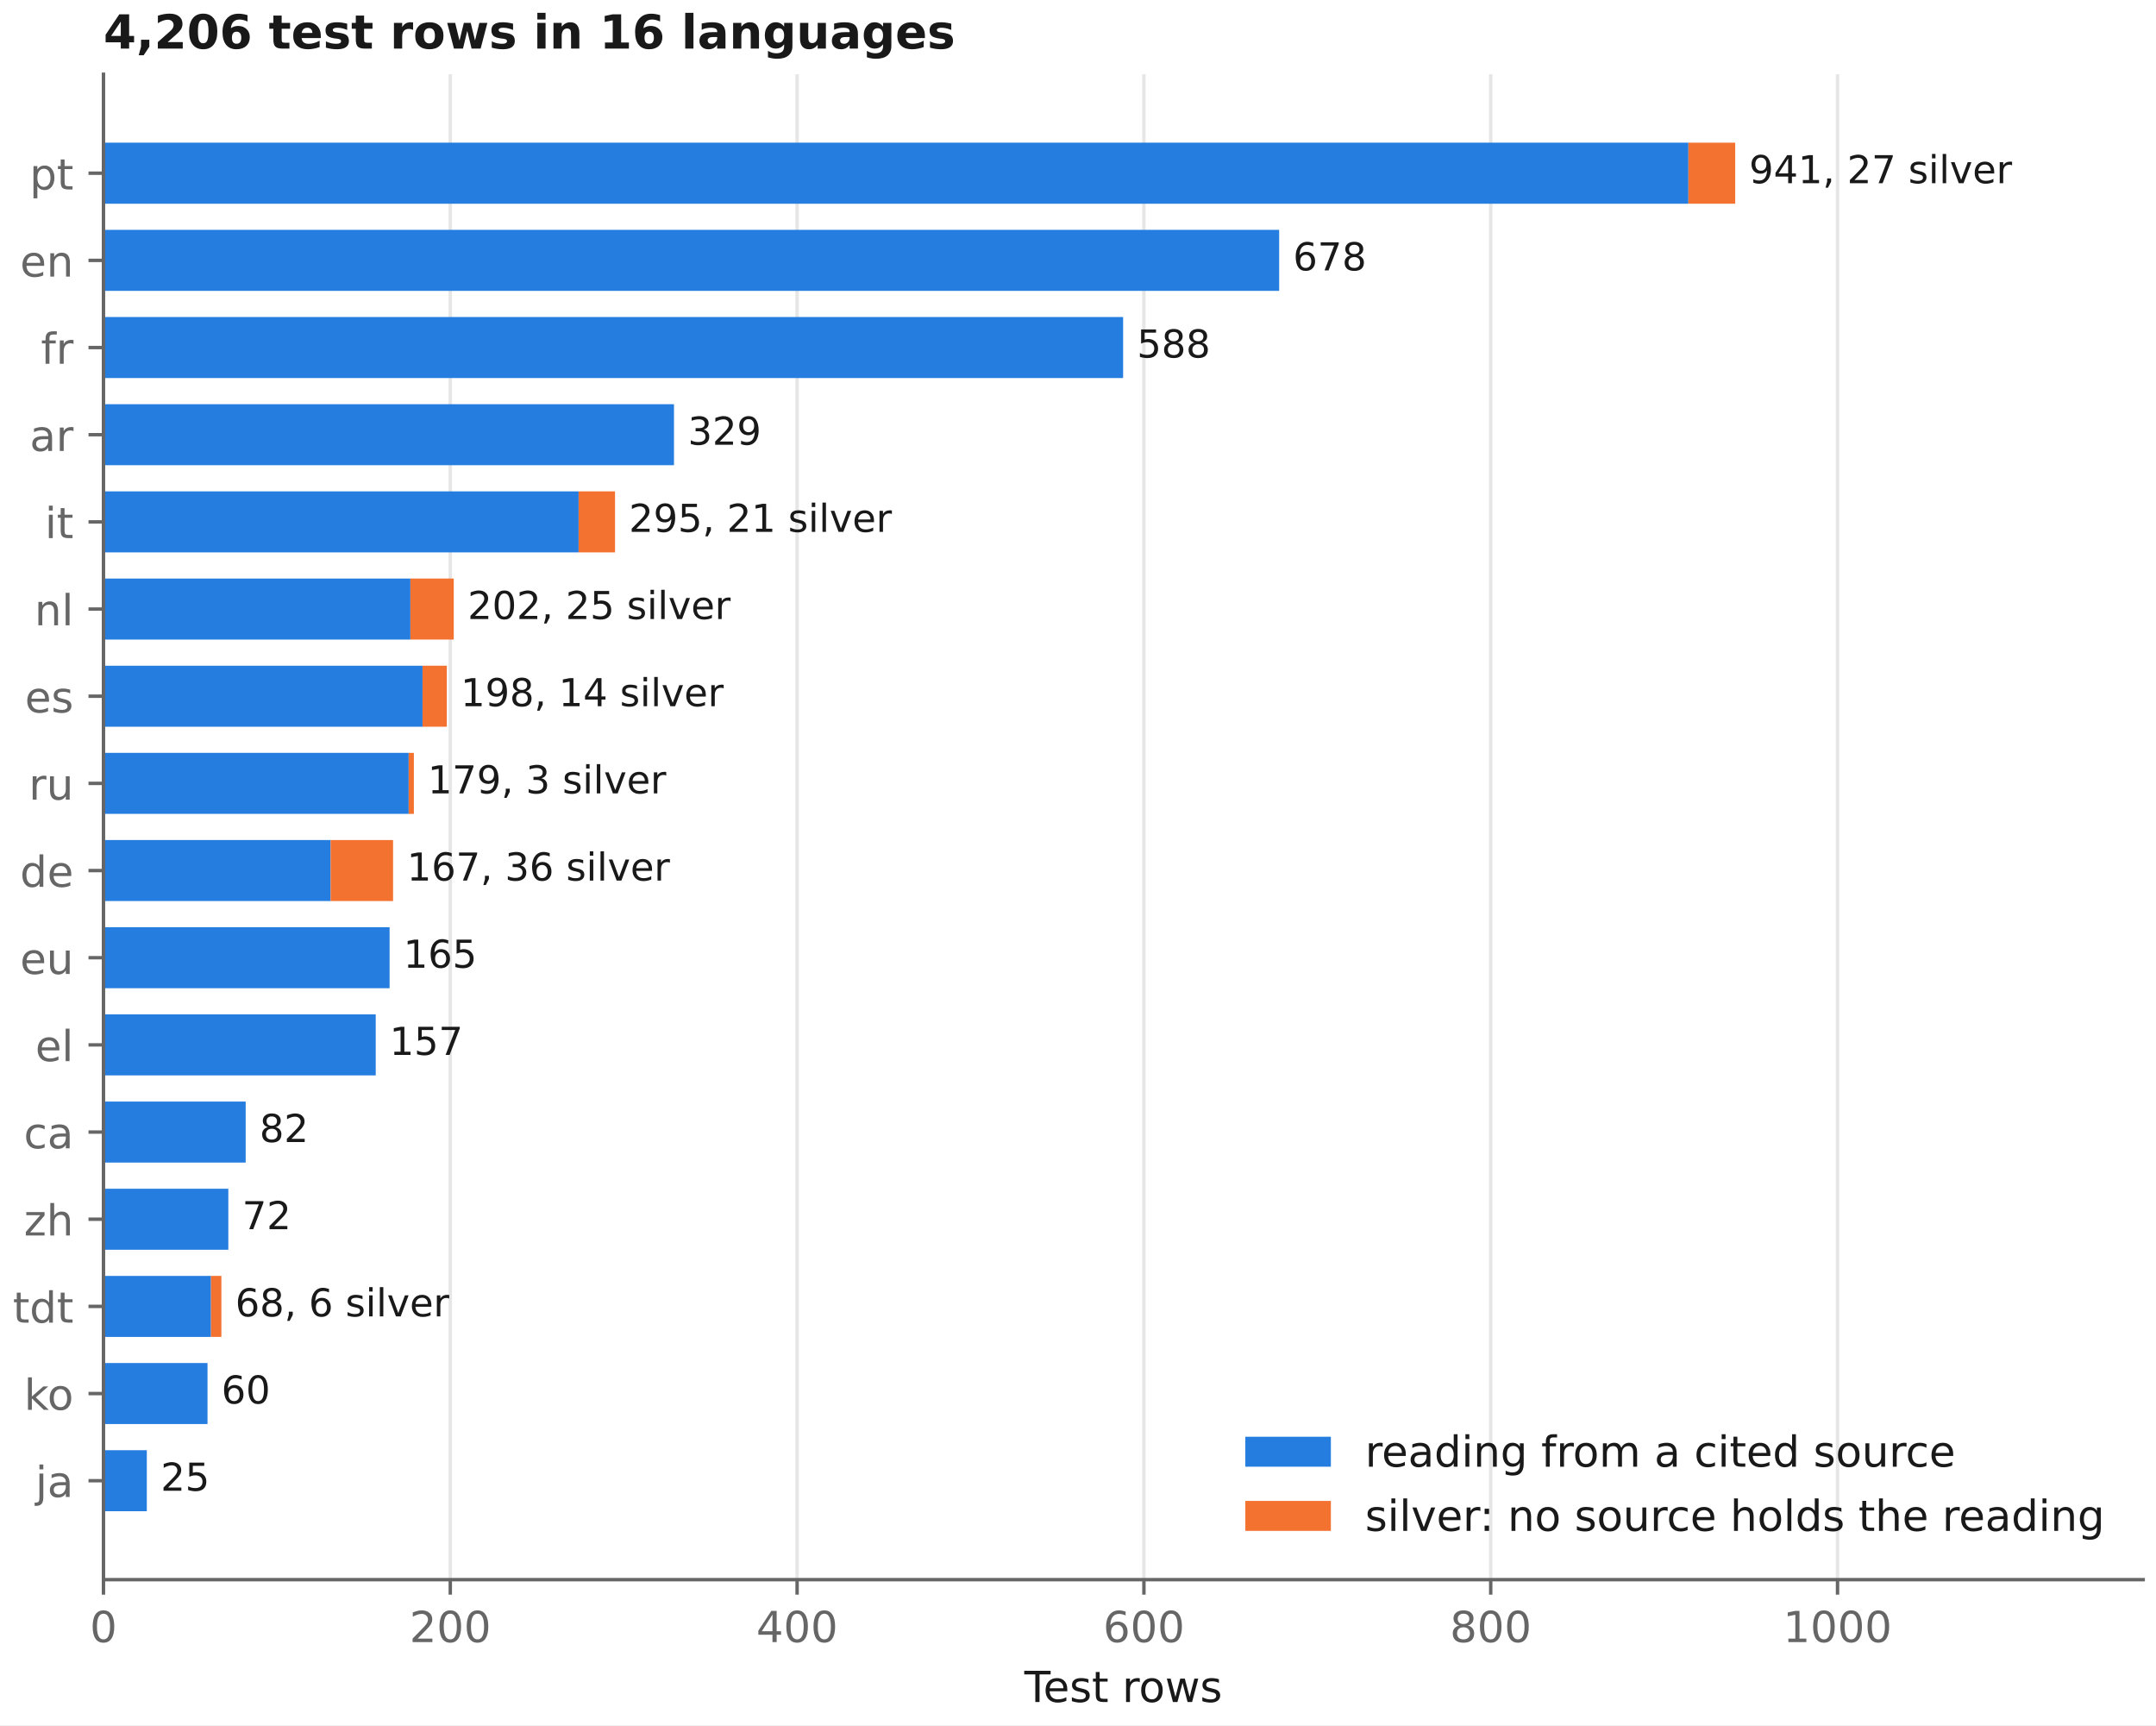
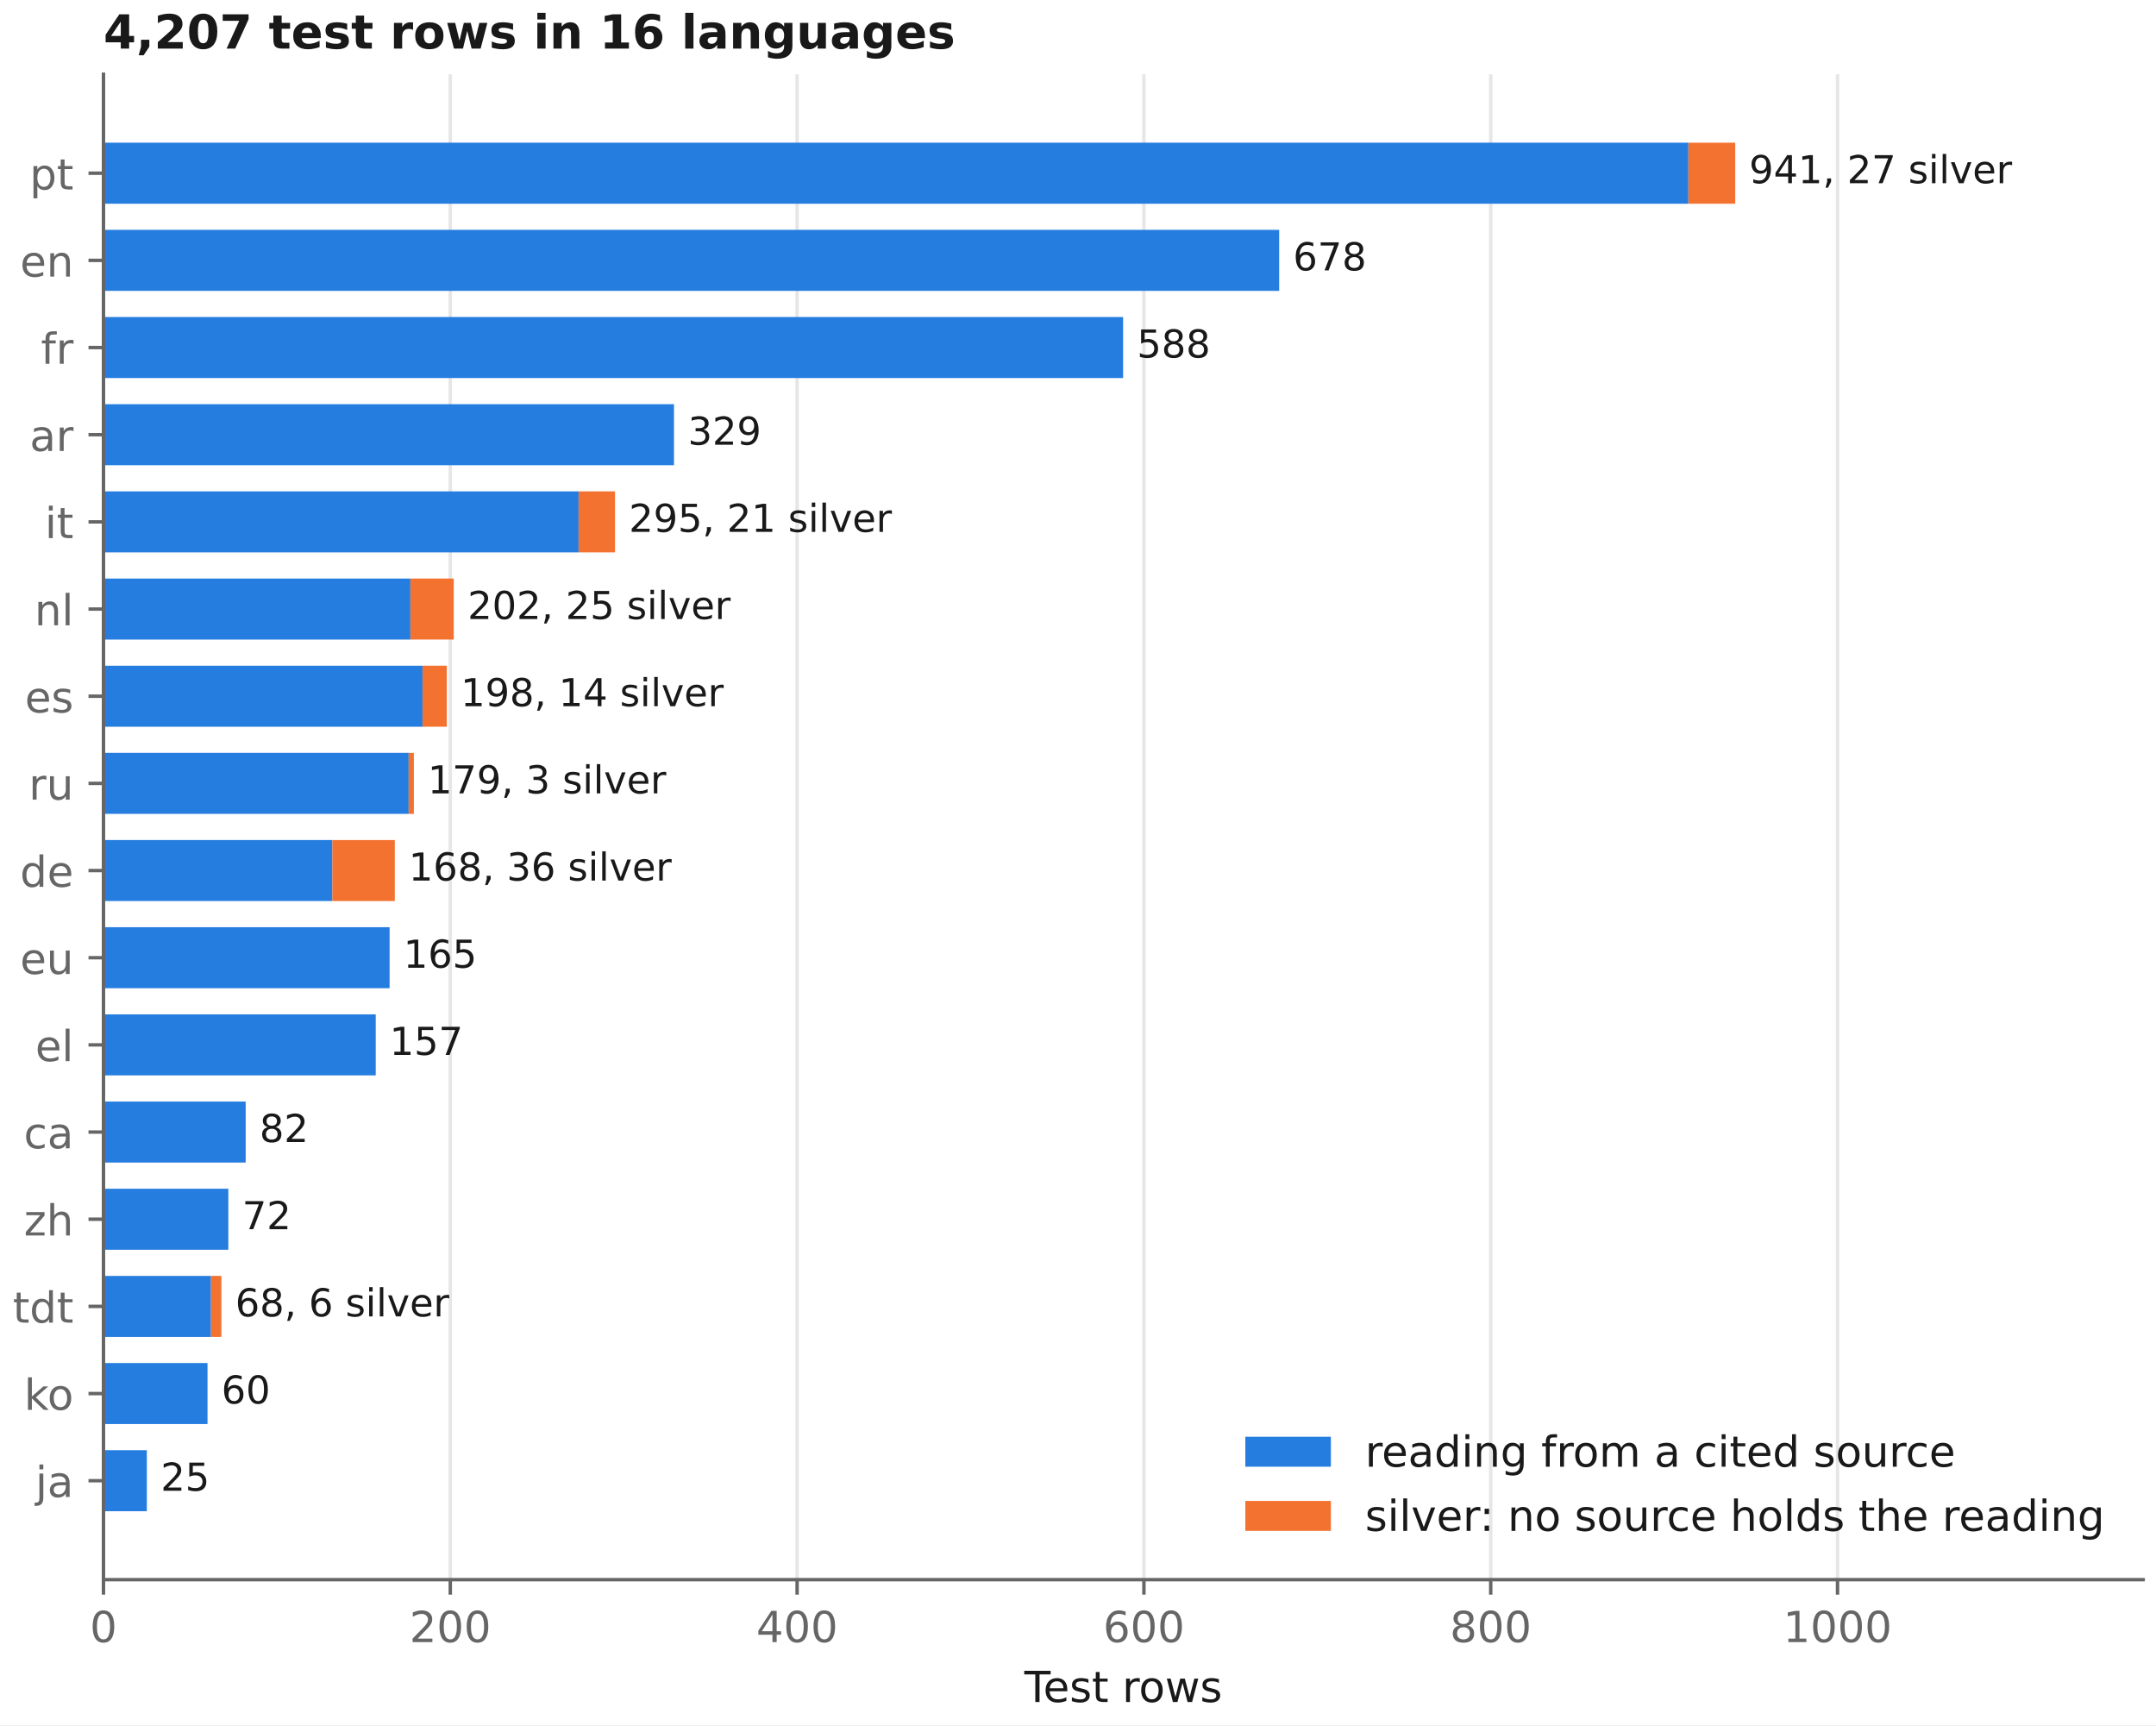
<svg xmlns="http://www.w3.org/2000/svg" xmlns:xlink="http://www.w3.org/1999/xlink" width="504pt" height="403.2pt" viewBox="0 0 504 403.2" version="1.1">
  <defs>
    <style type="text/css">*{stroke-linejoin: round; stroke-linecap: butt}</style>
  </defs>
  <g id="figure_1">
    <g id="patch_1">
      <path d="M 0 403.2  L 504 403.2  L 504 0  L 0 0  z " style="fill: #ffffff" />
    </g>
    <g id="axes_1">
      <g id="patch_2">
        <path d="M 24.189 369.2  L 501 369.2  L 501 17.359  L 24.189 17.359  z " style="fill: #ffffff" />
      </g>
      <g id="matplotlib.axis_1">
        <g id="xtick_1">
          <g id="line2d_1">
            <path d="M 24.189 369.2  L 24.189 17.359  " clip-path="url(#paf723ce318)" style="fill: none; stroke: #e6e6e6; stroke-width: 0.8; stroke-linecap: square" />
          </g>
          <g id="line2d_2">
            <defs>
              <path id="m0db574f044" d="M 0 0  L 0 3.5  " style="stroke: #666666; stroke-width: 0.8" />
            </defs>
            <g>
              <use xlink:href="#m0db574f044" x="24.189" y="369.2" style="fill: #666666; stroke: #666666; stroke-width: 0.8" />
            </g>
          </g>
          <g id="text_1">
            <text style="font-size: 10px; font-family: 'DejaVu Sans', 'Bitstream Vera Sans', 'Computer Modern Sans Serif', 'Lucida Grande', 'Verdana', 'Geneva', 'Lucid', 'Arial', 'Helvetica', 'Avant Garde', sans-serif; text-anchor: middle; fill: #666666" x="24.189" y="383.797" transform="rotate(-0 24.1893 383.7974)">0</text>
          </g>
        </g>
        <g id="xtick_2">
          <g id="line2d_3">
            <path d="M 105.262 369.2  L 105.262 17.359  " clip-path="url(#paf723ce318)" style="fill: none; stroke: #e6e6e6; stroke-width: 0.8; stroke-linecap: square" />
          </g>
          <g id="line2d_4">
            <g>
              <use xlink:href="#m0db574f044" x="105.262" y="369.2" style="fill: #666666; stroke: #666666; stroke-width: 0.8" />
            </g>
          </g>
          <g id="text_2">
            <text style="font-size: 10px; font-family: 'DejaVu Sans', 'Bitstream Vera Sans', 'Computer Modern Sans Serif', 'Lucida Grande', 'Verdana', 'Geneva', 'Lucid', 'Arial', 'Helvetica', 'Avant Garde', sans-serif; text-anchor: middle; fill: #666666" x="105.262" y="383.797" transform="rotate(-0 105.2623 383.7974)">200</text>
          </g>
        </g>
        <g id="xtick_3">
          <g id="line2d_5">
            <path d="M 186.335 369.2  L 186.335 17.359  " clip-path="url(#paf723ce318)" style="fill: none; stroke: #e6e6e6; stroke-width: 0.8; stroke-linecap: square" />
          </g>
          <g id="line2d_6">
            <g>
              <use xlink:href="#m0db574f044" x="186.335" y="369.2" style="fill: #666666; stroke: #666666; stroke-width: 0.8" />
            </g>
          </g>
          <g id="text_3">
            <text style="font-size: 10px; font-family: 'DejaVu Sans', 'Bitstream Vera Sans', 'Computer Modern Sans Serif', 'Lucida Grande', 'Verdana', 'Geneva', 'Lucid', 'Arial', 'Helvetica', 'Avant Garde', sans-serif; text-anchor: middle; fill: #666666" x="186.335" y="383.797" transform="rotate(-0 186.3353 383.7974)">400</text>
          </g>
        </g>
        <g id="xtick_4">
          <g id="line2d_7">
            <path d="M 267.408 369.2  L 267.408 17.359  " clip-path="url(#paf723ce318)" style="fill: none; stroke: #e6e6e6; stroke-width: 0.8; stroke-linecap: square" />
          </g>
          <g id="line2d_8">
            <g>
              <use xlink:href="#m0db574f044" x="267.408" y="369.2" style="fill: #666666; stroke: #666666; stroke-width: 0.8" />
            </g>
          </g>
          <g id="text_4">
            <text style="font-size: 10px; font-family: 'DejaVu Sans', 'Bitstream Vera Sans', 'Computer Modern Sans Serif', 'Lucida Grande', 'Verdana', 'Geneva', 'Lucid', 'Arial', 'Helvetica', 'Avant Garde', sans-serif; text-anchor: middle; fill: #666666" x="267.408" y="383.797" transform="rotate(-0 267.4082 383.7974)">600</text>
          </g>
        </g>
        <g id="xtick_5">
          <g id="line2d_9">
            <path d="M 348.481 369.2  L 348.481 17.359  " clip-path="url(#paf723ce318)" style="fill: none; stroke: #e6e6e6; stroke-width: 0.8; stroke-linecap: square" />
          </g>
          <g id="line2d_10">
            <g>
              <use xlink:href="#m0db574f044" x="348.481" y="369.2" style="fill: #666666; stroke: #666666; stroke-width: 0.8" />
            </g>
          </g>
          <g id="text_5">
            <text style="font-size: 10px; font-family: 'DejaVu Sans', 'Bitstream Vera Sans', 'Computer Modern Sans Serif', 'Lucida Grande', 'Verdana', 'Geneva', 'Lucid', 'Arial', 'Helvetica', 'Avant Garde', sans-serif; text-anchor: middle; fill: #666666" x="348.481" y="383.797" transform="rotate(-0 348.4812 383.7974)">800</text>
          </g>
        </g>
        <g id="xtick_6">
          <g id="line2d_11">
            <path d="M 429.554 369.2  L 429.554 17.359  " clip-path="url(#paf723ce318)" style="fill: none; stroke: #e6e6e6; stroke-width: 0.8; stroke-linecap: square" />
          </g>
          <g id="line2d_12">
            <g>
              <use xlink:href="#m0db574f044" x="429.554" y="369.2" style="fill: #666666; stroke: #666666; stroke-width: 0.8" />
            </g>
          </g>
          <g id="text_6">
            <text style="font-size: 10px; font-family: 'DejaVu Sans', 'Bitstream Vera Sans', 'Computer Modern Sans Serif', 'Lucida Grande', 'Verdana', 'Geneva', 'Lucid', 'Arial', 'Helvetica', 'Avant Garde', sans-serif; text-anchor: middle; fill: #666666" x="429.554" y="383.797" transform="rotate(-0 429.5542 383.7974)">1000</text>
          </g>
        </g>
        <g id="text_7">
          <text style="font-size: 10px; font-family: 'DejaVu Sans', 'Bitstream Vera Sans', 'Computer Modern Sans Serif', 'Lucida Grande', 'Verdana', 'Geneva', 'Lucid', 'Arial', 'Helvetica', 'Avant Garde', sans-serif; text-anchor: middle; fill: #191919" x="262.595" y="397.797" transform="rotate(-0 262.5945 397.7974)">Test rows</text>
        </g>
      </g>
      <g id="matplotlib.axis_2">
        <g id="ytick_1">
          <g id="line2d_13">
            <defs>
              <path id="m9a97e96fcf" d="M 0 0  L -3.5 0  " style="stroke: #666666; stroke-width: 0.8" />
            </defs>
            <g>
              <use xlink:href="#m9a97e96fcf" x="24.189" y="346.076" style="fill: #666666; stroke: #666666; stroke-width: 0.8" />
            </g>
          </g>
          <g id="text_8">
            <text style="font-size: 10px; font-family: 'DejaVu Sans', 'Bitstream Vera Sans', 'Computer Modern Sans Serif', 'Lucida Grande', 'Verdana', 'Geneva', 'Lucid', 'Arial', 'Helvetica', 'Avant Garde', sans-serif; text-anchor: end; fill: #666666" x="17.189" y="349.876" transform="rotate(-0 17.1893 349.8757)">ja</text>
          </g>
        </g>
        <g id="ytick_2">
          <g id="line2d_14">
            <g>
              <use xlink:href="#m9a97e96fcf" x="24.189" y="325.703" style="fill: #666666; stroke: #666666; stroke-width: 0.8" />
            </g>
          </g>
          <g id="text_9">
            <text style="font-size: 10px; font-family: 'DejaVu Sans', 'Bitstream Vera Sans', 'Computer Modern Sans Serif', 'Lucida Grande', 'Verdana', 'Geneva', 'Lucid', 'Arial', 'Helvetica', 'Avant Garde', sans-serif; text-anchor: end; fill: #666666" x="17.189" y="329.503" transform="rotate(-0 17.1893 329.5027)">ko</text>
          </g>
        </g>
        <g id="ytick_3">
          <g id="line2d_15">
            <g>
              <use xlink:href="#m9a97e96fcf" x="24.189" y="305.33" style="fill: #666666; stroke: #666666; stroke-width: 0.8" />
            </g>
          </g>
          <g id="text_10">
            <text style="font-size: 10px; font-family: 'DejaVu Sans', 'Bitstream Vera Sans', 'Computer Modern Sans Serif', 'Lucida Grande', 'Verdana', 'Geneva', 'Lucid', 'Arial', 'Helvetica', 'Avant Garde', sans-serif; text-anchor: end; fill: #666666" x="17.189" y="309.13" transform="rotate(-0 17.1893 309.1297)">tdt</text>
          </g>
        </g>
        <g id="ytick_4">
          <g id="line2d_16">
            <g>
              <use xlink:href="#m9a97e96fcf" x="24.189" y="284.958" style="fill: #666666; stroke: #666666; stroke-width: 0.8" />
            </g>
          </g>
          <g id="text_11">
            <text style="font-size: 10px; font-family: 'DejaVu Sans', 'Bitstream Vera Sans', 'Computer Modern Sans Serif', 'Lucida Grande', 'Verdana', 'Geneva', 'Lucid', 'Arial', 'Helvetica', 'Avant Garde', sans-serif; text-anchor: end; fill: #666666" x="17.189" y="288.757" transform="rotate(-0 17.1893 288.7567)">zh</text>
          </g>
        </g>
        <g id="ytick_5">
          <g id="line2d_17">
            <g>
              <use xlink:href="#m9a97e96fcf" x="24.189" y="264.585" style="fill: #666666; stroke: #666666; stroke-width: 0.8" />
            </g>
          </g>
          <g id="text_12">
            <text style="font-size: 10px; font-family: 'DejaVu Sans', 'Bitstream Vera Sans', 'Computer Modern Sans Serif', 'Lucida Grande', 'Verdana', 'Geneva', 'Lucid', 'Arial', 'Helvetica', 'Avant Garde', sans-serif; text-anchor: end; fill: #666666" x="17.189" y="268.383" transform="rotate(-0 17.1893 268.3834)">ca</text>
          </g>
        </g>
        <g id="ytick_6">
          <g id="line2d_18">
            <g>
              <use xlink:href="#m9a97e96fcf" x="24.189" y="244.212" style="fill: #666666; stroke: #666666; stroke-width: 0.8" />
            </g>
          </g>
          <g id="text_13">
            <text style="font-size: 10px; font-family: 'DejaVu Sans', 'Bitstream Vera Sans', 'Computer Modern Sans Serif', 'Lucida Grande', 'Verdana', 'Geneva', 'Lucid', 'Arial', 'Helvetica', 'Avant Garde', sans-serif; text-anchor: end; fill: #666666" x="17.189" y="248.011" transform="rotate(-0 17.1893 248.0108)">el</text>
          </g>
        </g>
        <g id="ytick_7">
          <g id="line2d_19">
            <g>
              <use xlink:href="#m9a97e96fcf" x="24.189" y="223.839" style="fill: #666666; stroke: #666666; stroke-width: 0.8" />
            </g>
          </g>
          <g id="text_14">
            <text style="font-size: 10px; font-family: 'DejaVu Sans', 'Bitstream Vera Sans', 'Computer Modern Sans Serif', 'Lucida Grande', 'Verdana', 'Geneva', 'Lucid', 'Arial', 'Helvetica', 'Avant Garde', sans-serif; text-anchor: end; fill: #666666" x="17.189" y="227.637" transform="rotate(-0 17.1893 227.6374)">eu</text>
          </g>
        </g>
        <g id="ytick_8">
          <g id="line2d_20">
            <g>
              <use xlink:href="#m9a97e96fcf" x="24.189" y="203.466" style="fill: #666666; stroke: #666666; stroke-width: 0.8" />
            </g>
          </g>
          <g id="text_15">
            <text style="font-size: 10px; font-family: 'DejaVu Sans', 'Bitstream Vera Sans', 'Computer Modern Sans Serif', 'Lucida Grande', 'Verdana', 'Geneva', 'Lucid', 'Arial', 'Helvetica', 'Avant Garde', sans-serif; text-anchor: end; fill: #666666" x="17.189" y="207.265" transform="rotate(-0 17.1893 207.2648)">de</text>
          </g>
        </g>
        <g id="ytick_9">
          <g id="line2d_21">
            <g>
              <use xlink:href="#m9a97e96fcf" x="24.189" y="183.093" style="fill: #666666; stroke: #666666; stroke-width: 0.8" />
            </g>
          </g>
          <g id="text_16">
            <text style="font-size: 10px; font-family: 'DejaVu Sans', 'Bitstream Vera Sans', 'Computer Modern Sans Serif', 'Lucida Grande', 'Verdana', 'Geneva', 'Lucid', 'Arial', 'Helvetica', 'Avant Garde', sans-serif; text-anchor: end; fill: #666666" x="17.189" y="186.891" transform="rotate(-0 17.1893 186.8915)">ru</text>
          </g>
        </g>
        <g id="ytick_10">
          <g id="line2d_22">
            <g>
              <use xlink:href="#m9a97e96fcf" x="24.189" y="162.72" style="fill: #666666; stroke: #666666; stroke-width: 0.8" />
            </g>
          </g>
          <g id="text_17">
            <text style="font-size: 10px; font-family: 'DejaVu Sans', 'Bitstream Vera Sans', 'Computer Modern Sans Serif', 'Lucida Grande', 'Verdana', 'Geneva', 'Lucid', 'Arial', 'Helvetica', 'Avant Garde', sans-serif; text-anchor: end; fill: #666666" x="17.189" y="166.519" transform="rotate(-0 17.1893 166.5185)">es</text>
          </g>
        </g>
        <g id="ytick_11">
          <g id="line2d_23">
            <g>
              <use xlink:href="#m9a97e96fcf" x="24.189" y="142.347" style="fill: #666666; stroke: #666666; stroke-width: 0.8" />
            </g>
          </g>
          <g id="text_18">
            <text style="font-size: 10px; font-family: 'DejaVu Sans', 'Bitstream Vera Sans', 'Computer Modern Sans Serif', 'Lucida Grande', 'Verdana', 'Geneva', 'Lucid', 'Arial', 'Helvetica', 'Avant Garde', sans-serif; text-anchor: end; fill: #666666" x="17.189" y="146.146" transform="rotate(-0 17.1893 146.1459)">nl</text>
          </g>
        </g>
        <g id="ytick_12">
          <g id="line2d_24">
            <g>
              <use xlink:href="#m9a97e96fcf" x="24.189" y="121.974" style="fill: #666666; stroke: #666666; stroke-width: 0.8" />
            </g>
          </g>
          <g id="text_19">
            <text style="font-size: 10px; font-family: 'DejaVu Sans', 'Bitstream Vera Sans', 'Computer Modern Sans Serif', 'Lucida Grande', 'Verdana', 'Geneva', 'Lucid', 'Arial', 'Helvetica', 'Avant Garde', sans-serif; text-anchor: end; fill: #666666" x="17.189" y="125.773" transform="rotate(-0 17.1893 125.773)">it</text>
          </g>
        </g>
        <g id="ytick_13">
          <g id="line2d_25">
            <g>
              <use xlink:href="#m9a97e96fcf" x="24.189" y="101.601" style="fill: #666666; stroke: #666666; stroke-width: 0.8" />
            </g>
          </g>
          <g id="text_20">
            <text style="font-size: 10px; font-family: 'DejaVu Sans', 'Bitstream Vera Sans', 'Computer Modern Sans Serif', 'Lucida Grande', 'Verdana', 'Geneva', 'Lucid', 'Arial', 'Helvetica', 'Avant Garde', sans-serif; text-anchor: end; fill: #666666" x="17.189" y="105.4" transform="rotate(-0 17.1893 105.3996)">ar</text>
          </g>
        </g>
        <g id="ytick_14">
          <g id="line2d_26">
            <g>
              <use xlink:href="#m9a97e96fcf" x="24.189" y="81.228" style="fill: #666666; stroke: #666666; stroke-width: 0.8" />
            </g>
          </g>
          <g id="text_21">
            <text style="font-size: 10px; font-family: 'DejaVu Sans', 'Bitstream Vera Sans', 'Computer Modern Sans Serif', 'Lucida Grande', 'Verdana', 'Geneva', 'Lucid', 'Arial', 'Helvetica', 'Avant Garde', sans-serif; text-anchor: end; fill: #666666" x="17.189" y="85.027" transform="rotate(-0 17.1893 85.02701)">fr</text>
          </g>
        </g>
        <g id="ytick_15">
          <g id="line2d_27">
            <g>
              <use xlink:href="#m9a97e96fcf" x="24.189" y="60.855" style="fill: #666666; stroke: #666666; stroke-width: 0.8" />
            </g>
          </g>
          <g id="text_22">
            <text style="font-size: 10px; font-family: 'DejaVu Sans', 'Bitstream Vera Sans', 'Computer Modern Sans Serif', 'Lucida Grande', 'Verdana', 'Geneva', 'Lucid', 'Arial', 'Helvetica', 'Avant Garde', sans-serif; text-anchor: end; fill: #666666" x="17.189" y="64.654" transform="rotate(-0 17.1893 64.65365)">en</text>
          </g>
        </g>
        <g id="ytick_16">
          <g id="line2d_28">
            <g>
              <use xlink:href="#m9a97e96fcf" x="24.189" y="40.482" style="fill: #666666; stroke: #666666; stroke-width: 0.8" />
            </g>
          </g>
          <g id="text_23">
            <text style="font-size: 10px; font-family: 'DejaVu Sans', 'Bitstream Vera Sans', 'Computer Modern Sans Serif', 'Lucida Grande', 'Verdana', 'Geneva', 'Lucid', 'Arial', 'Helvetica', 'Avant Garde', sans-serif; text-anchor: end; fill: #666666" x="17.189" y="44.281" transform="rotate(-0 17.1893 44.28067)">pt</text>
          </g>
        </g>
      </g>
      <g id="patch_3">
        <path d="M 24.189 353.207  L 34.323 353.207  L 34.323 338.946  L 24.189 338.946  z " clip-path="url(#paf723ce318)" style="fill: #257de0" />
      </g>
      <g id="patch_4">
        <path d="M 24.189 332.834  L 48.511 332.834  L 48.511 318.573  L 24.189 318.573  z " clip-path="url(#paf723ce318)" style="fill: #257de0" />
      </g>
      <g id="patch_5">
        <path d="M 24.189 312.461  L 49.322 312.461  L 49.322 298.2  L 24.189 298.2  z " clip-path="url(#paf723ce318)" style="fill: #257de0" />
      </g>
      <g id="patch_6">
        <path d="M 24.189 292.088  L 53.376 292.088  L 53.376 277.827  L 24.189 277.827  z " clip-path="url(#paf723ce318)" style="fill: #257de0" />
      </g>
      <g id="patch_7">
        <path d="M 24.189 271.715  L 57.429 271.715  L 57.429 257.454  L 24.189 257.454  z " clip-path="url(#paf723ce318)" style="fill: #257de0" />
      </g>
      <g id="patch_8">
        <path d="M 24.189 251.342  L 87.832 251.342  L 87.832 237.081  L 24.189 237.081  z " clip-path="url(#paf723ce318)" style="fill: #257de0" />
      </g>
      <g id="patch_9">
        <path d="M 24.189 230.969  L 91.075 230.969  L 91.075 216.708  L 24.189 216.708  z " clip-path="url(#paf723ce318)" style="fill: #257de0" />
      </g>
      <g id="patch_10">
-         <path d="M 24.189 210.596  L 77.292 210.596  L 77.292 196.335  L 24.189 196.335  z " clip-path="url(#paf723ce318)" style="fill: #257de0" />
+         <path d="M 24.189 210.596  L 77.697 210.596  L 77.697 196.335  L 24.189 196.335  z " clip-path="url(#paf723ce318)" style="fill: #257de0" />
      </g>
      <g id="patch_11">
        <path d="M 24.189 190.223  L 95.534 190.223  L 95.534 175.962  L 24.189 175.962  z " clip-path="url(#paf723ce318)" style="fill: #257de0" />
      </g>
      <g id="patch_12">
        <path d="M 24.189 169.85  L 98.776 169.85  L 98.776 155.589  L 24.189 155.589  z " clip-path="url(#paf723ce318)" style="fill: #257de0" />
      </g>
      <g id="patch_13">
        <path d="M 24.189 149.477  L 95.939 149.477  L 95.939 135.216  L 24.189 135.216  z " clip-path="url(#paf723ce318)" style="fill: #257de0" />
      </g>
      <g id="patch_14">
        <path d="M 24.189 129.104  L 135.259 129.104  L 135.259 114.843  L 24.189 114.843  z " clip-path="url(#paf723ce318)" style="fill: #257de0" />
      </g>
      <g id="patch_15">
        <path d="M 24.189 108.731  L 157.554 108.731  L 157.554 94.47  L 24.189 94.47  z " clip-path="url(#paf723ce318)" style="fill: #257de0" />
      </g>
      <g id="patch_16">
        <path d="M 24.189 88.358  L 262.544 88.358  L 262.544 74.097  L 24.189 74.097  z " clip-path="url(#paf723ce318)" style="fill: #257de0" />
      </g>
      <g id="patch_17">
        <path d="M 24.189 67.985  L 299.027 67.985  L 299.027 53.724  L 24.189 53.724  z " clip-path="url(#paf723ce318)" style="fill: #257de0" />
      </g>
      <g id="patch_18">
        <path d="M 24.189 47.612  L 394.693 47.612  L 394.693 33.351  L 24.189 33.351  z " clip-path="url(#paf723ce318)" style="fill: #257de0" />
      </g>
      <g id="patch_19">
        <path d="M 34.323 353.207  L 34.323 353.207  L 34.323 338.946  L 34.323 338.946  z " clip-path="url(#paf723ce318)" style="fill: #f47230" />
      </g>
      <g id="patch_20">
        <path d="M 48.511 332.834  L 48.511 332.834  L 48.511 318.573  L 48.511 318.573  z " clip-path="url(#paf723ce318)" style="fill: #f47230" />
      </g>
      <g id="patch_21">
        <path d="M 49.322 312.461  L 51.754 312.461  L 51.754 298.2  L 49.322 298.2  z " clip-path="url(#paf723ce318)" style="fill: #f47230" />
      </g>
      <g id="patch_22">
        <path d="M 53.376 292.088  L 53.376 292.088  L 53.376 277.827  L 53.376 277.827  z " clip-path="url(#paf723ce318)" style="fill: #f47230" />
      </g>
      <g id="patch_23">
        <path d="M 57.429 271.715  L 57.429 271.715  L 57.429 257.454  L 57.429 257.454  z " clip-path="url(#paf723ce318)" style="fill: #f47230" />
      </g>
      <g id="patch_24">
        <path d="M 87.832 251.342  L 87.832 251.342  L 87.832 237.081  L 87.832 237.081  z " clip-path="url(#paf723ce318)" style="fill: #f47230" />
      </g>
      <g id="patch_25">
        <path d="M 91.075 230.969  L 91.075 230.969  L 91.075 216.708  L 91.075 216.708  z " clip-path="url(#paf723ce318)" style="fill: #f47230" />
      </g>
      <g id="patch_26">
-         <path d="M 77.292 210.596  L 91.885 210.596  L 91.885 196.335  L 77.292 196.335  z " clip-path="url(#paf723ce318)" style="fill: #f47230" />
+         <path d="M 77.697 210.596  L 92.291 210.596  L 92.291 196.335  L 77.697 196.335  z " clip-path="url(#paf723ce318)" style="fill: #f47230" />
      </g>
      <g id="patch_27">
        <path d="M 95.534 190.223  L 96.75 190.223  L 96.75 175.962  L 95.534 175.962  z " clip-path="url(#paf723ce318)" style="fill: #f47230" />
      </g>
      <g id="patch_28">
        <path d="M 98.776 169.85  L 104.452 169.85  L 104.452 155.589  L 98.776 155.589  z " clip-path="url(#paf723ce318)" style="fill: #f47230" />
      </g>
      <g id="patch_29">
        <path d="M 95.939 149.477  L 106.073 149.477  L 106.073 135.216  L 95.939 135.216  z " clip-path="url(#paf723ce318)" style="fill: #f47230" />
      </g>
      <g id="patch_30">
        <path d="M 135.259 129.104  L 143.772 129.104  L 143.772 114.843  L 135.259 114.843  z " clip-path="url(#paf723ce318)" style="fill: #f47230" />
      </g>
      <g id="patch_31">
        <path d="M 157.554 108.731  L 157.554 108.731  L 157.554 94.47  L 157.554 94.47  z " clip-path="url(#paf723ce318)" style="fill: #f47230" />
      </g>
      <g id="patch_32">
        <path d="M 262.544 88.358  L 262.544 88.358  L 262.544 74.097  L 262.544 74.097  z " clip-path="url(#paf723ce318)" style="fill: #f47230" />
      </g>
      <g id="patch_33">
        <path d="M 299.027 67.985  L 299.027 67.985  L 299.027 53.724  L 299.027 53.724  z " clip-path="url(#paf723ce318)" style="fill: #f47230" />
      </g>
      <g id="patch_34">
        <path d="M 394.693 47.612  L 405.638 47.612  L 405.638 33.351  L 394.693 33.351  z " clip-path="url(#paf723ce318)" style="fill: #f47230" />
      </g>
      <g id="patch_35">
        <path d="M 24.189 369.2  L 24.189 17.359  " style="fill: none; stroke: #666666; stroke-width: 0.8; stroke-linejoin: miter; stroke-linecap: square" />
      </g>
      <g id="patch_36">
        <path d="M 24.189 369.2  L 501 369.2  " style="fill: none; stroke: #666666; stroke-width: 0.8; stroke-linejoin: miter; stroke-linecap: square" />
      </g>
      <g id="text_24">
        <text style="font-size: 9px; font-family: 'DejaVu Sans', 'Bitstream Vera Sans', 'Computer Modern Sans Serif', 'Lucida Grande', 'Verdana', 'Geneva', 'Lucid', 'Arial', 'Helvetica', 'Avant Garde', sans-serif; text-anchor: start; fill: #191919" x="37.566" y="348.414" transform="rotate(-0 37.56634 348.4143)">25</text>
      </g>
      <g id="text_25">
        <text style="font-size: 9px; font-family: 'DejaVu Sans', 'Bitstream Vera Sans', 'Computer Modern Sans Serif', 'Lucida Grande', 'Verdana', 'Geneva', 'Lucid', 'Arial', 'Helvetica', 'Avant Garde', sans-serif; text-anchor: start; fill: #191919" x="51.754" y="328.041" transform="rotate(-0 51.75411 328.0414)">60</text>
      </g>
      <g id="text_26">
        <text style="font-size: 9px; font-family: 'DejaVu Sans', 'Bitstream Vera Sans', 'Computer Modern Sans Serif', 'Lucida Grande', 'Verdana', 'Geneva', 'Lucid', 'Arial', 'Helvetica', 'Avant Garde', sans-serif; text-anchor: start; fill: #191919" x="54.997" y="307.669" transform="rotate(-0 54.99703 307.6687)">68, 6 silver</text>
      </g>
      <g id="text_27">
        <text style="font-size: 9px; font-family: 'DejaVu Sans', 'Bitstream Vera Sans', 'Computer Modern Sans Serif', 'Lucida Grande', 'Verdana', 'Geneva', 'Lucid', 'Arial', 'Helvetica', 'Avant Garde', sans-serif; text-anchor: start; fill: #191919" x="56.618" y="287.295" transform="rotate(-0 56.61849 287.2954)">72</text>
      </g>
      <g id="text_28">
        <text style="font-size: 9px; font-family: 'DejaVu Sans', 'Bitstream Vera Sans', 'Computer Modern Sans Serif', 'Lucida Grande', 'Verdana', 'Geneva', 'Lucid', 'Arial', 'Helvetica', 'Avant Garde', sans-serif; text-anchor: start; fill: #191919" x="60.672" y="266.922" transform="rotate(-0 60.67214 266.9224)">82</text>
      </g>
      <g id="text_29">
        <text style="font-size: 9px; font-family: 'DejaVu Sans', 'Bitstream Vera Sans', 'Computer Modern Sans Serif', 'Lucida Grande', 'Verdana', 'Geneva', 'Lucid', 'Arial', 'Helvetica', 'Avant Garde', sans-serif; text-anchor: start; fill: #191919" x="91.075" y="246.549" transform="rotate(-0 91.07451 246.5495)">157</text>
      </g>
      <g id="text_30">
        <text style="font-size: 9px; font-family: 'DejaVu Sans', 'Bitstream Vera Sans', 'Computer Modern Sans Serif', 'Lucida Grande', 'Verdana', 'Geneva', 'Lucid', 'Arial', 'Helvetica', 'Avant Garde', sans-serif; text-anchor: start; fill: #191919" x="94.317" y="226.176" transform="rotate(-0 94.31743 226.1765)">165</text>
      </g>
      <g id="text_31">
-         <text style="font-size: 9px; font-family: 'DejaVu Sans', 'Bitstream Vera Sans', 'Computer Modern Sans Serif', 'Lucida Grande', 'Verdana', 'Geneva', 'Lucid', 'Arial', 'Helvetica', 'Avant Garde', sans-serif; text-anchor: start; fill: #191919" x="95.128" y="205.804" transform="rotate(-0 95.12816 205.8039)">167, 36 silver</text>
+         <text style="font-size: 9px; font-family: 'DejaVu Sans', 'Bitstream Vera Sans', 'Computer Modern Sans Serif', 'Lucida Grande', 'Verdana', 'Geneva', 'Lucid', 'Arial', 'Helvetica', 'Avant Garde', sans-serif; text-anchor: start; fill: #191919" x="95.534" y="205.804" transform="rotate(-0 95.53352 205.8039)">168, 36 silver</text>
      </g>
      <g id="text_32">
        <text style="font-size: 9px; font-family: 'DejaVu Sans', 'Bitstream Vera Sans', 'Computer Modern Sans Serif', 'Lucida Grande', 'Verdana', 'Geneva', 'Lucid', 'Arial', 'Helvetica', 'Avant Garde', sans-serif; text-anchor: start; fill: #191919" x="99.993" y="185.431" transform="rotate(-0 99.99254 185.4309)">179, 3 silver</text>
      </g>
      <g id="text_33">
        <text style="font-size: 9px; font-family: 'DejaVu Sans', 'Bitstream Vera Sans', 'Computer Modern Sans Serif', 'Lucida Grande', 'Verdana', 'Geneva', 'Lucid', 'Arial', 'Helvetica', 'Avant Garde', sans-serif; text-anchor: start; fill: #191919" x="107.694" y="165.058" transform="rotate(-0 107.6945 165.0579)">198, 14 silver</text>
      </g>
      <g id="text_34">
        <text style="font-size: 9px; font-family: 'DejaVu Sans', 'Bitstream Vera Sans', 'Computer Modern Sans Serif', 'Lucida Grande', 'Verdana', 'Geneva', 'Lucid', 'Arial', 'Helvetica', 'Avant Garde', sans-serif; text-anchor: start; fill: #191919" x="109.316" y="144.685" transform="rotate(-0 109.3159 144.685)">202, 25 silver</text>
      </g>
      <g id="text_35">
        <text style="font-size: 9px; font-family: 'DejaVu Sans', 'Bitstream Vera Sans', 'Computer Modern Sans Serif', 'Lucida Grande', 'Verdana', 'Geneva', 'Lucid', 'Arial', 'Helvetica', 'Avant Garde', sans-serif; text-anchor: start; fill: #191919" x="147.015" y="124.312" transform="rotate(-0 147.0149 124.312)">295, 21 silver</text>
      </g>
      <g id="text_36">
        <text style="font-size: 9px; font-family: 'DejaVu Sans', 'Bitstream Vera Sans', 'Computer Modern Sans Serif', 'Lucida Grande', 'Verdana', 'Geneva', 'Lucid', 'Arial', 'Helvetica', 'Avant Garde', sans-serif; text-anchor: start; fill: #191919" x="160.797" y="103.939" transform="rotate(-0 160.7973 103.9387)">329</text>
      </g>
      <g id="text_37">
        <text style="font-size: 9px; font-family: 'DejaVu Sans', 'Bitstream Vera Sans', 'Computer Modern Sans Serif', 'Lucida Grande', 'Verdana', 'Geneva', 'Lucid', 'Arial', 'Helvetica', 'Avant Garde', sans-serif; text-anchor: start; fill: #191919" x="265.787" y="83.566" transform="rotate(-0 265.7868 83.56568)">588</text>
      </g>
      <g id="text_38">
        <text style="font-size: 9px; font-family: 'DejaVu Sans', 'Bitstream Vera Sans', 'Computer Modern Sans Serif', 'Lucida Grande', 'Verdana', 'Geneva', 'Lucid', 'Arial', 'Helvetica', 'Avant Garde', sans-serif; text-anchor: start; fill: #191919" x="302.27" y="63.193" transform="rotate(-0 302.2696 63.19271)">678</text>
      </g>
      <g id="text_39">
        <text style="font-size: 9px; font-family: 'DejaVu Sans', 'Bitstream Vera Sans', 'Computer Modern Sans Serif', 'Lucida Grande', 'Verdana', 'Geneva', 'Lucid', 'Arial', 'Helvetica', 'Avant Garde', sans-serif; text-anchor: start; fill: #191919" x="408.881" y="42.82" transform="rotate(-0 408.8806 42.82009)">941, 27 silver</text>
      </g>
      <g id="text_40">
-         <text style="font-weight: 700; font-size: 11px; font-family: 'DejaVu Sans', 'Bitstream Vera Sans', 'Computer Modern Sans Serif', 'Lucida Grande', 'Verdana', 'Geneva', 'Lucid', 'Arial', 'Helvetica', 'Avant Garde', sans-serif; text-anchor: start; fill: #191919" x="24.189" y="11.359" transform="rotate(-0 24.1893 11.35852)">4,206 test rows in 16 languages</text>
+         <text style="font-weight: 700; font-size: 11px; font-family: 'DejaVu Sans', 'Bitstream Vera Sans', 'Computer Modern Sans Serif', 'Lucida Grande', 'Verdana', 'Geneva', 'Lucid', 'Arial', 'Helvetica', 'Avant Garde', sans-serif; text-anchor: start; fill: #191919" x="24.189" y="11.359" transform="rotate(-0 24.1893 11.35852)">4,207 test rows in 16 languages</text>
      </g>
      <g id="legend_1">
        <g id="patch_37">
          <path d="M 291.115 342.797  L 311.115 342.797  L 311.115 335.797  L 291.115 335.797  z " style="fill: #257de0" />
        </g>
        <g id="text_41">
          <text style="font-size: 10px; font-family: 'DejaVu Sans', 'Bitstream Vera Sans', 'Computer Modern Sans Serif', 'Lucida Grande', 'Verdana', 'Geneva', 'Lucid', 'Arial', 'Helvetica', 'Avant Garde', sans-serif; text-anchor: start; fill: #191919" x="319.115" y="342.797" transform="rotate(-0 319.1154 342.7966)">reading from a cited source</text>
        </g>
        <g id="patch_38">
          <path d="M 291.115 357.797  L 311.115 357.797  L 311.115 350.797  L 291.115 350.797  z " style="fill: #f47230" />
        </g>
        <g id="text_42">
          <text style="font-size: 10px; font-family: 'DejaVu Sans', 'Bitstream Vera Sans', 'Computer Modern Sans Serif', 'Lucida Grande', 'Verdana', 'Geneva', 'Lucid', 'Arial', 'Helvetica', 'Avant Garde', sans-serif; text-anchor: start; fill: #191919" x="319.115" y="357.797" transform="rotate(-0 319.1154 357.7974)">silver: no source holds the reading</text>
        </g>
      </g>
    </g>
  </g>
  <defs>
    <clipPath id="paf723ce318">
      <rect x="24.189" y="17.359" width="476.81" height="351.841" />
    </clipPath>
  </defs>
</svg>
